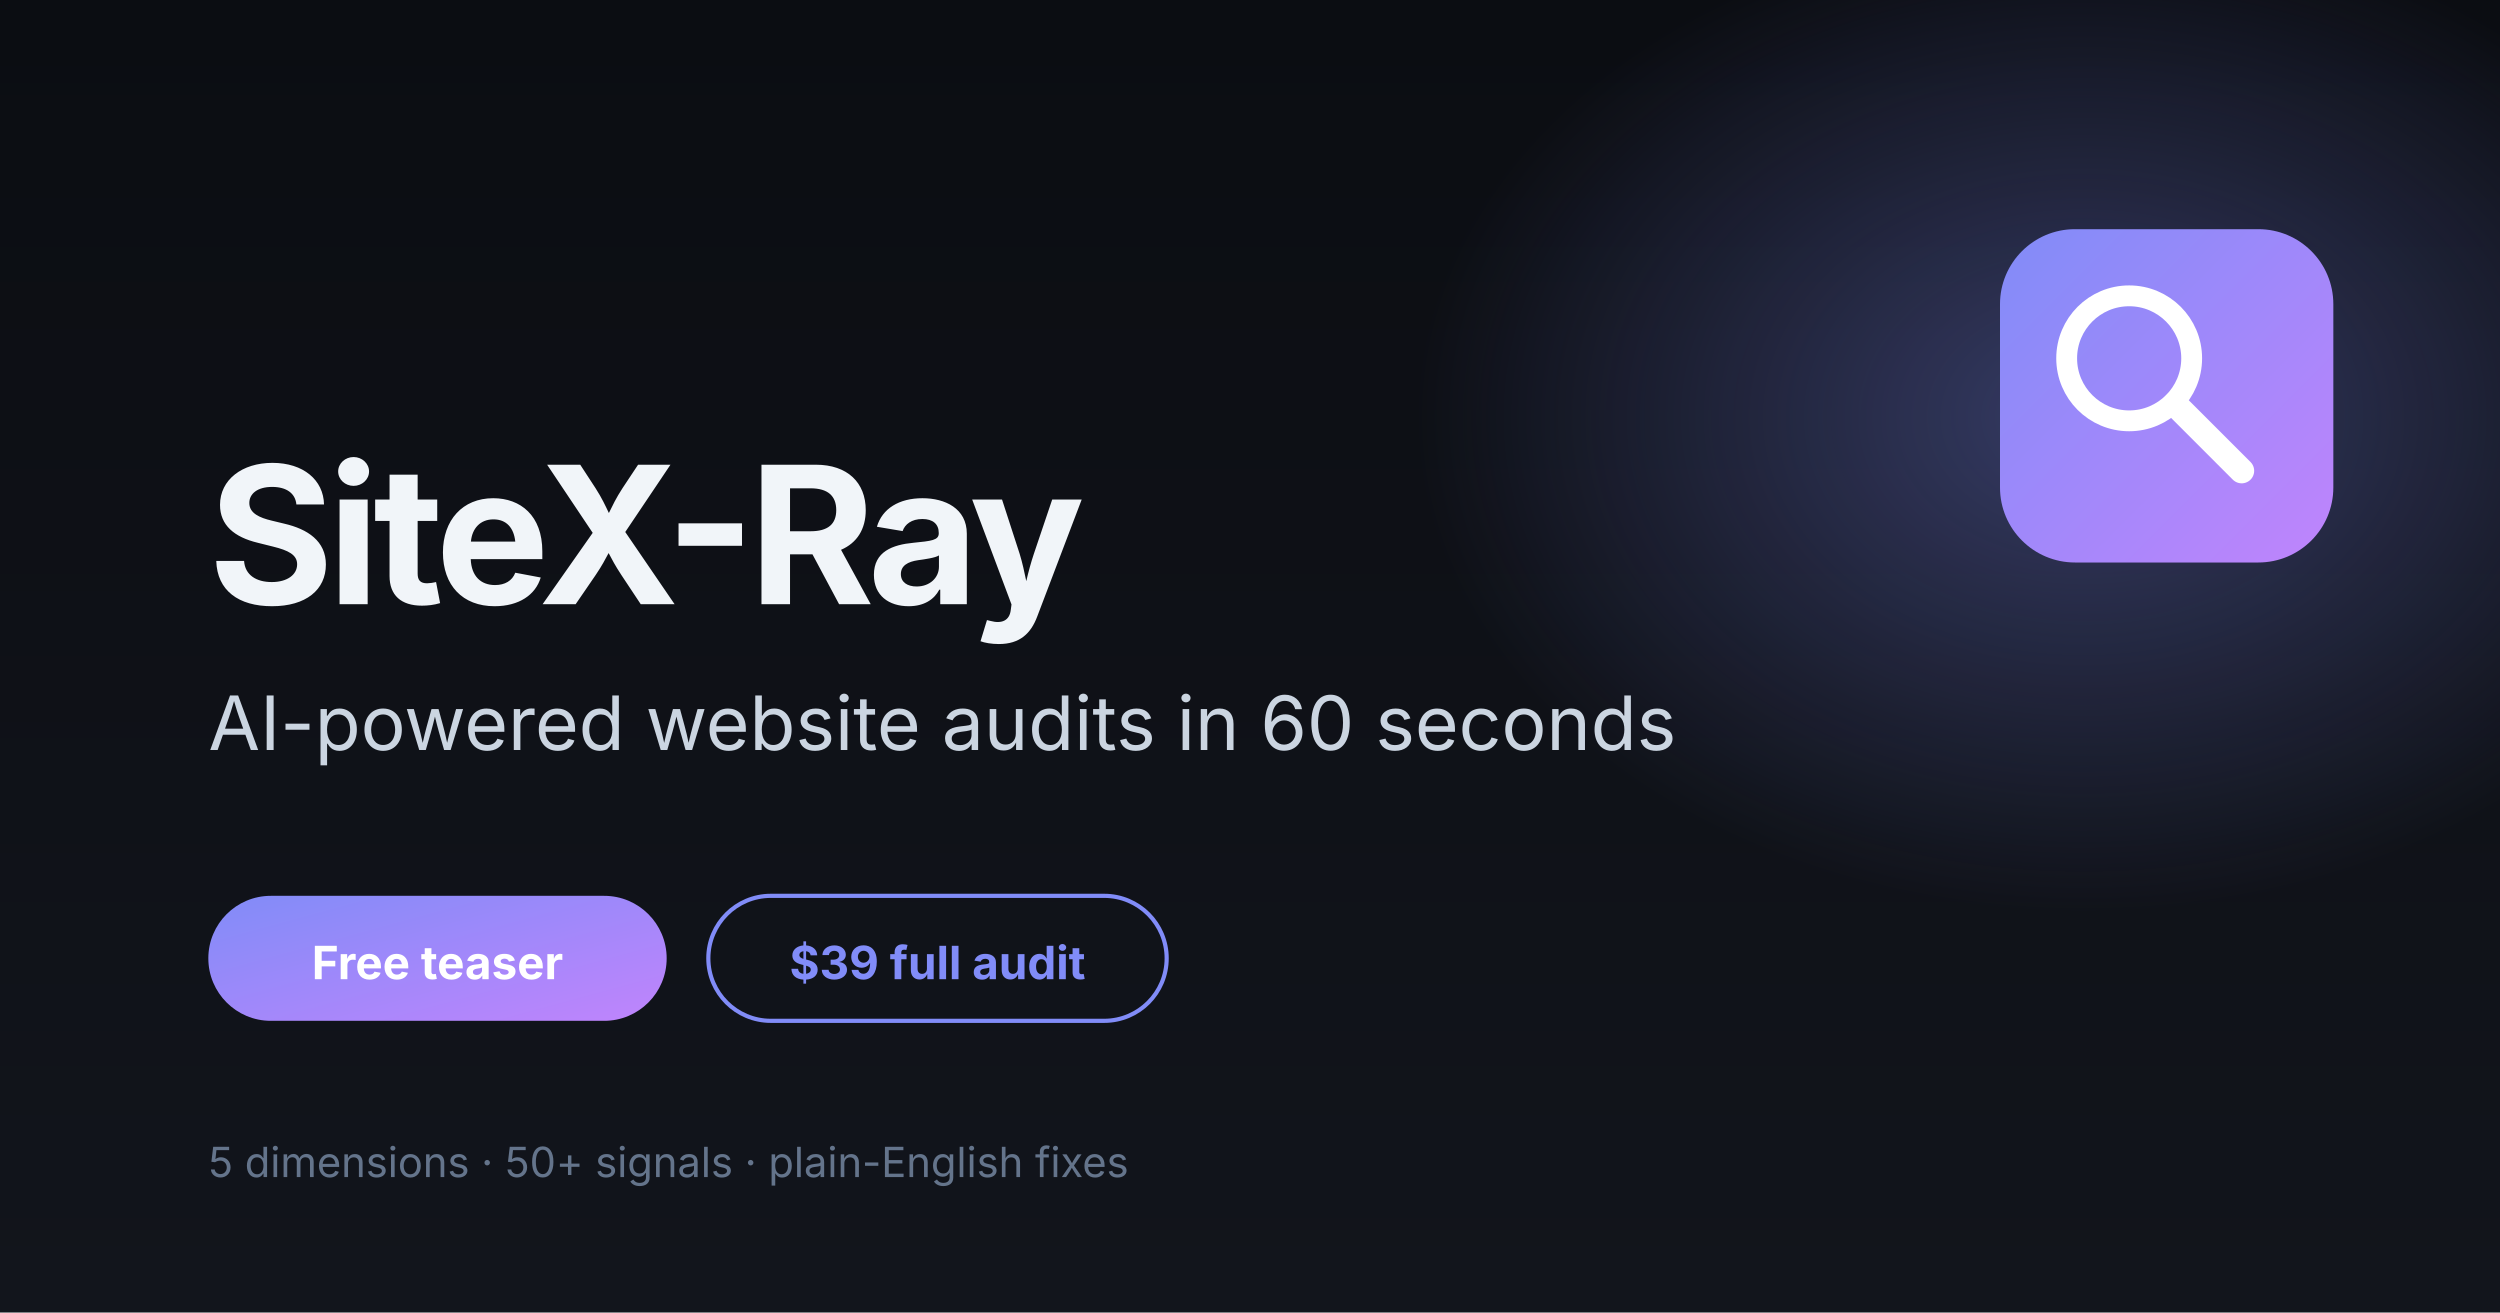
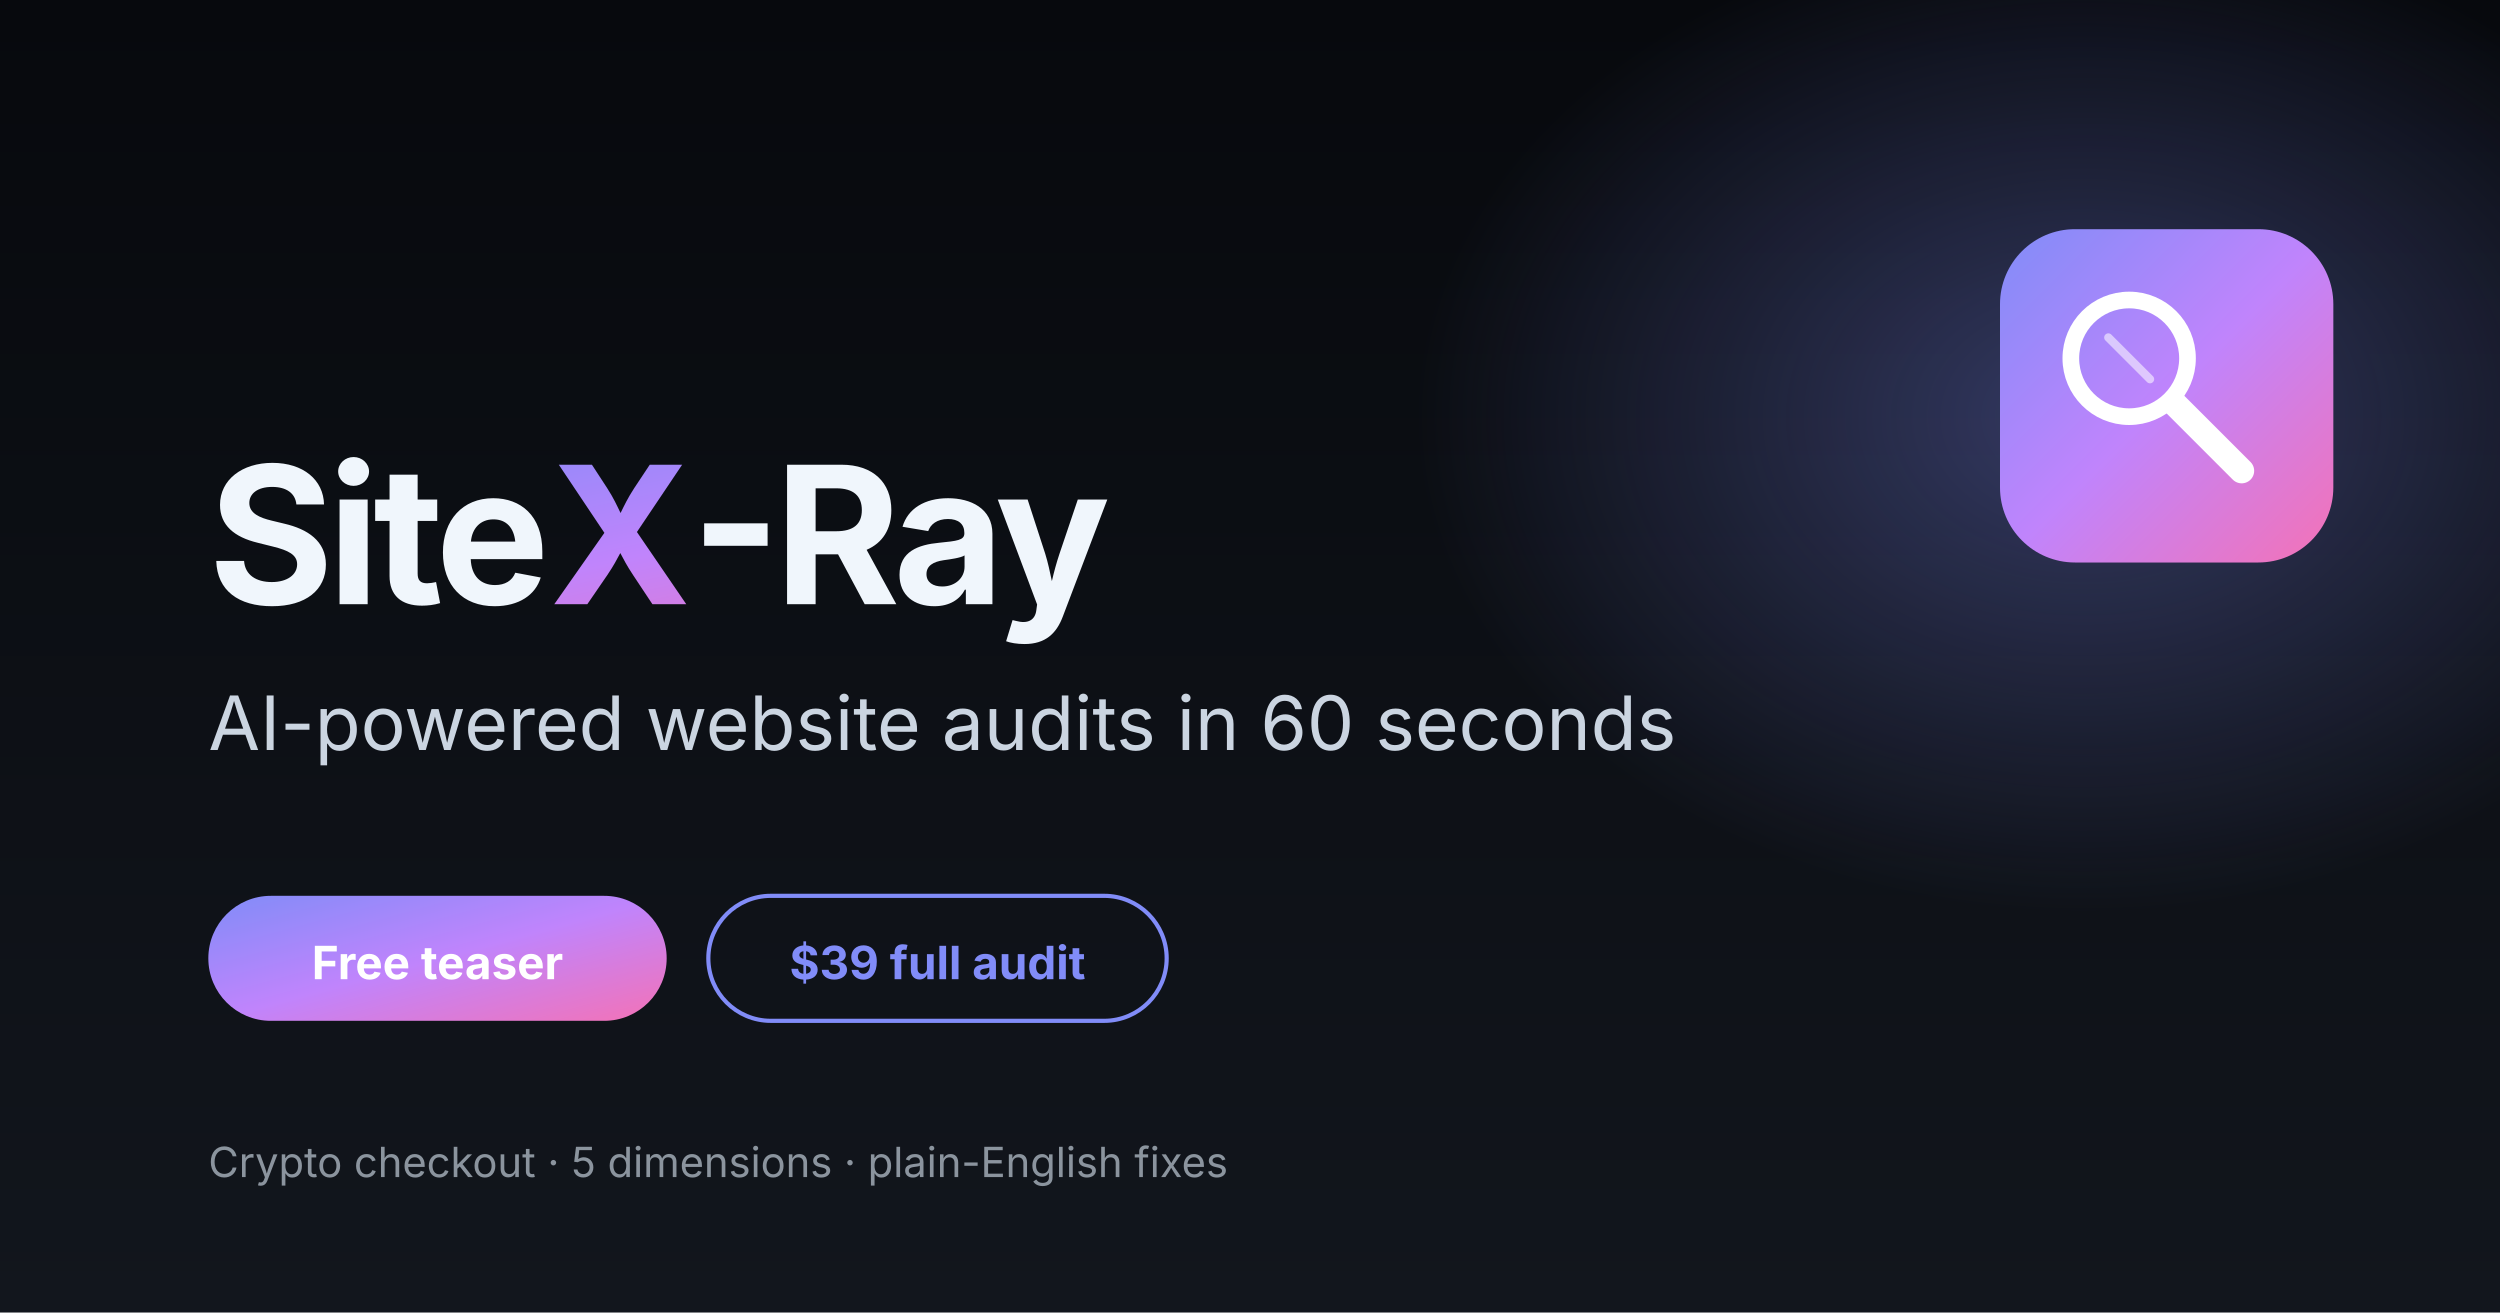
<svg xmlns="http://www.w3.org/2000/svg" viewBox="0 0 1200 630" width="1200" height="630">
  <defs>
    <linearGradient id="bg" x1="0" y1="0" x2="0" y2="1">
-       <stop offset="0%" stop-color="#0b0d12" />
-       <stop offset="100%" stop-color="#12151c" />
+       <stop offset="0%" stop-color="#07090d" />
+       <stop offset="100%" stop-color="#12161d" />
    </linearGradient>
    <linearGradient id="accent" x1="0" y1="0" x2="1" y2="1">
      <stop offset="0%" stop-color="#818cf8" />
-       <stop offset="100%" stop-color="#c084fc" />
+       <stop offset="50%" stop-color="#c084fc" />
+       <stop offset="100%" stop-color="#f472b6" />
    </linearGradient>
    <radialGradient id="glow" cx="50%" cy="50%" r="50%">
      <stop offset="0%" stop-color="#818cf8" stop-opacity="0.35" />
      <stop offset="100%" stop-color="#818cf8" stop-opacity="0" />
    </radialGradient>
  </defs>
  <rect width="1200" height="630" fill="url(#bg)" />
  <ellipse cx="1000" cy="200" rx="320" ry="240" fill="url(#glow)" />
  <g transform="translate(960, 110)">
    <rect width="160" height="160" rx="36" fill="url(#accent)" />
-     <circle cx="62" cy="62" r="30" fill="none" stroke="#fff" stroke-width="10" />
+     <circle cx="62" cy="62" r="28" fill="none" stroke="#fff" stroke-width="8" />
+     <line x1="52" y1="52" x2="72" y2="72" stroke="#fff" stroke-width="4" stroke-linecap="round" opacity="0.55" />
    <line x1="84" y1="84" x2="116" y2="116" stroke="#fff" stroke-width="12" stroke-linecap="round" />
  </g>
-   <text x="100" y="290" font-family="-apple-system, BlinkMacSystemFont, Inter, 'Segoe UI', sans-serif" font-size="92" font-weight="700" fill="#f1f5f9" letter-spacing="-3">SiteX-Ray</text>
+   <text x="100" y="290" font-family="-apple-system, BlinkMacSystemFont, Inter, 'Segoe UI', sans-serif" font-size="92" font-weight="700" fill="#f0f6fc" letter-spacing="-3">Site<tspan fill="url(#accent)">X</tspan>-Ray</text>
  <text x="100" y="360" font-family="-apple-system, sans-serif" font-size="36" font-weight="400" fill="#cbd5e1">AI-powered website audits in 60 seconds</text>
  <g transform="translate(100, 430)">
    <rect width="220" height="60" rx="30" fill="url(#accent)" />
    <text x="110" y="40" text-anchor="middle" font-family="-apple-system, sans-serif" font-size="22" font-weight="700" fill="#fff">Free teaser</text>
  </g>
  <g transform="translate(340, 430)">
    <rect width="220" height="60" rx="30" fill="none" stroke="#818cf8" stroke-width="2" />
    <text x="110" y="40" text-anchor="middle" font-family="-apple-system, sans-serif" font-size="22" font-weight="700" fill="#818cf8">$39 full audit</text>
  </g>
-   <text x="100" y="565" font-family="-apple-system, sans-serif" font-size="20" font-weight="400" fill="#64748b">5 dimensions · 50+ signals · plain-English fixes</text>
+   <text x="100" y="565" font-family="-apple-system, sans-serif" font-size="20" font-weight="400" fill="#8b949e">Crypto checkout · 5 dimensions · plain-English fixes</text>
</svg>
